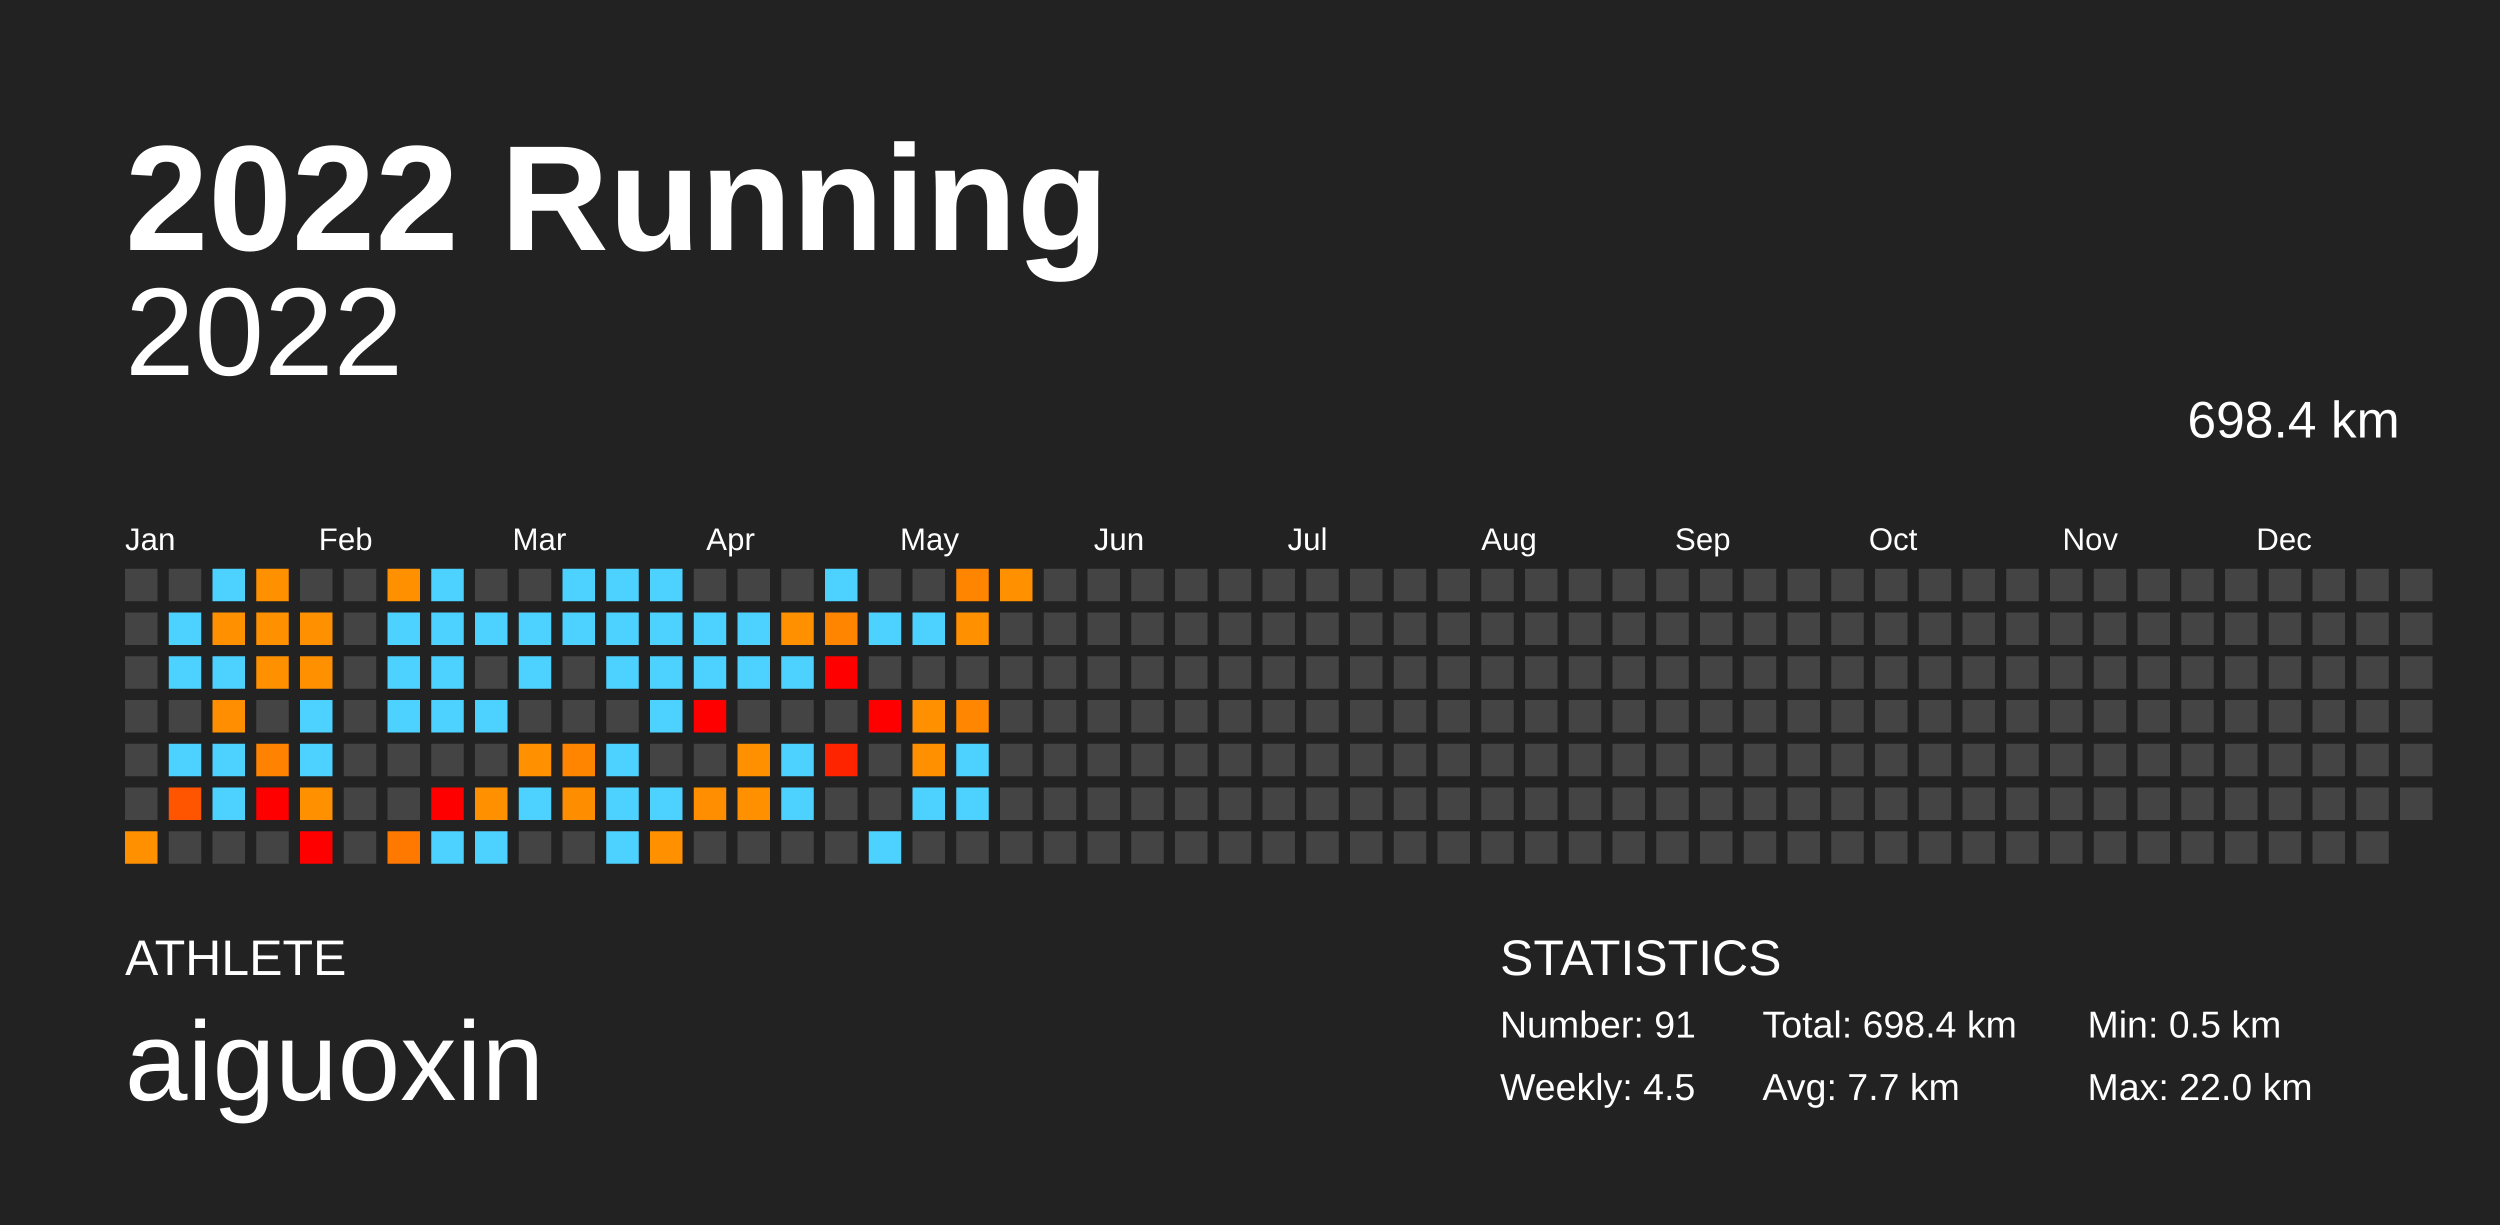
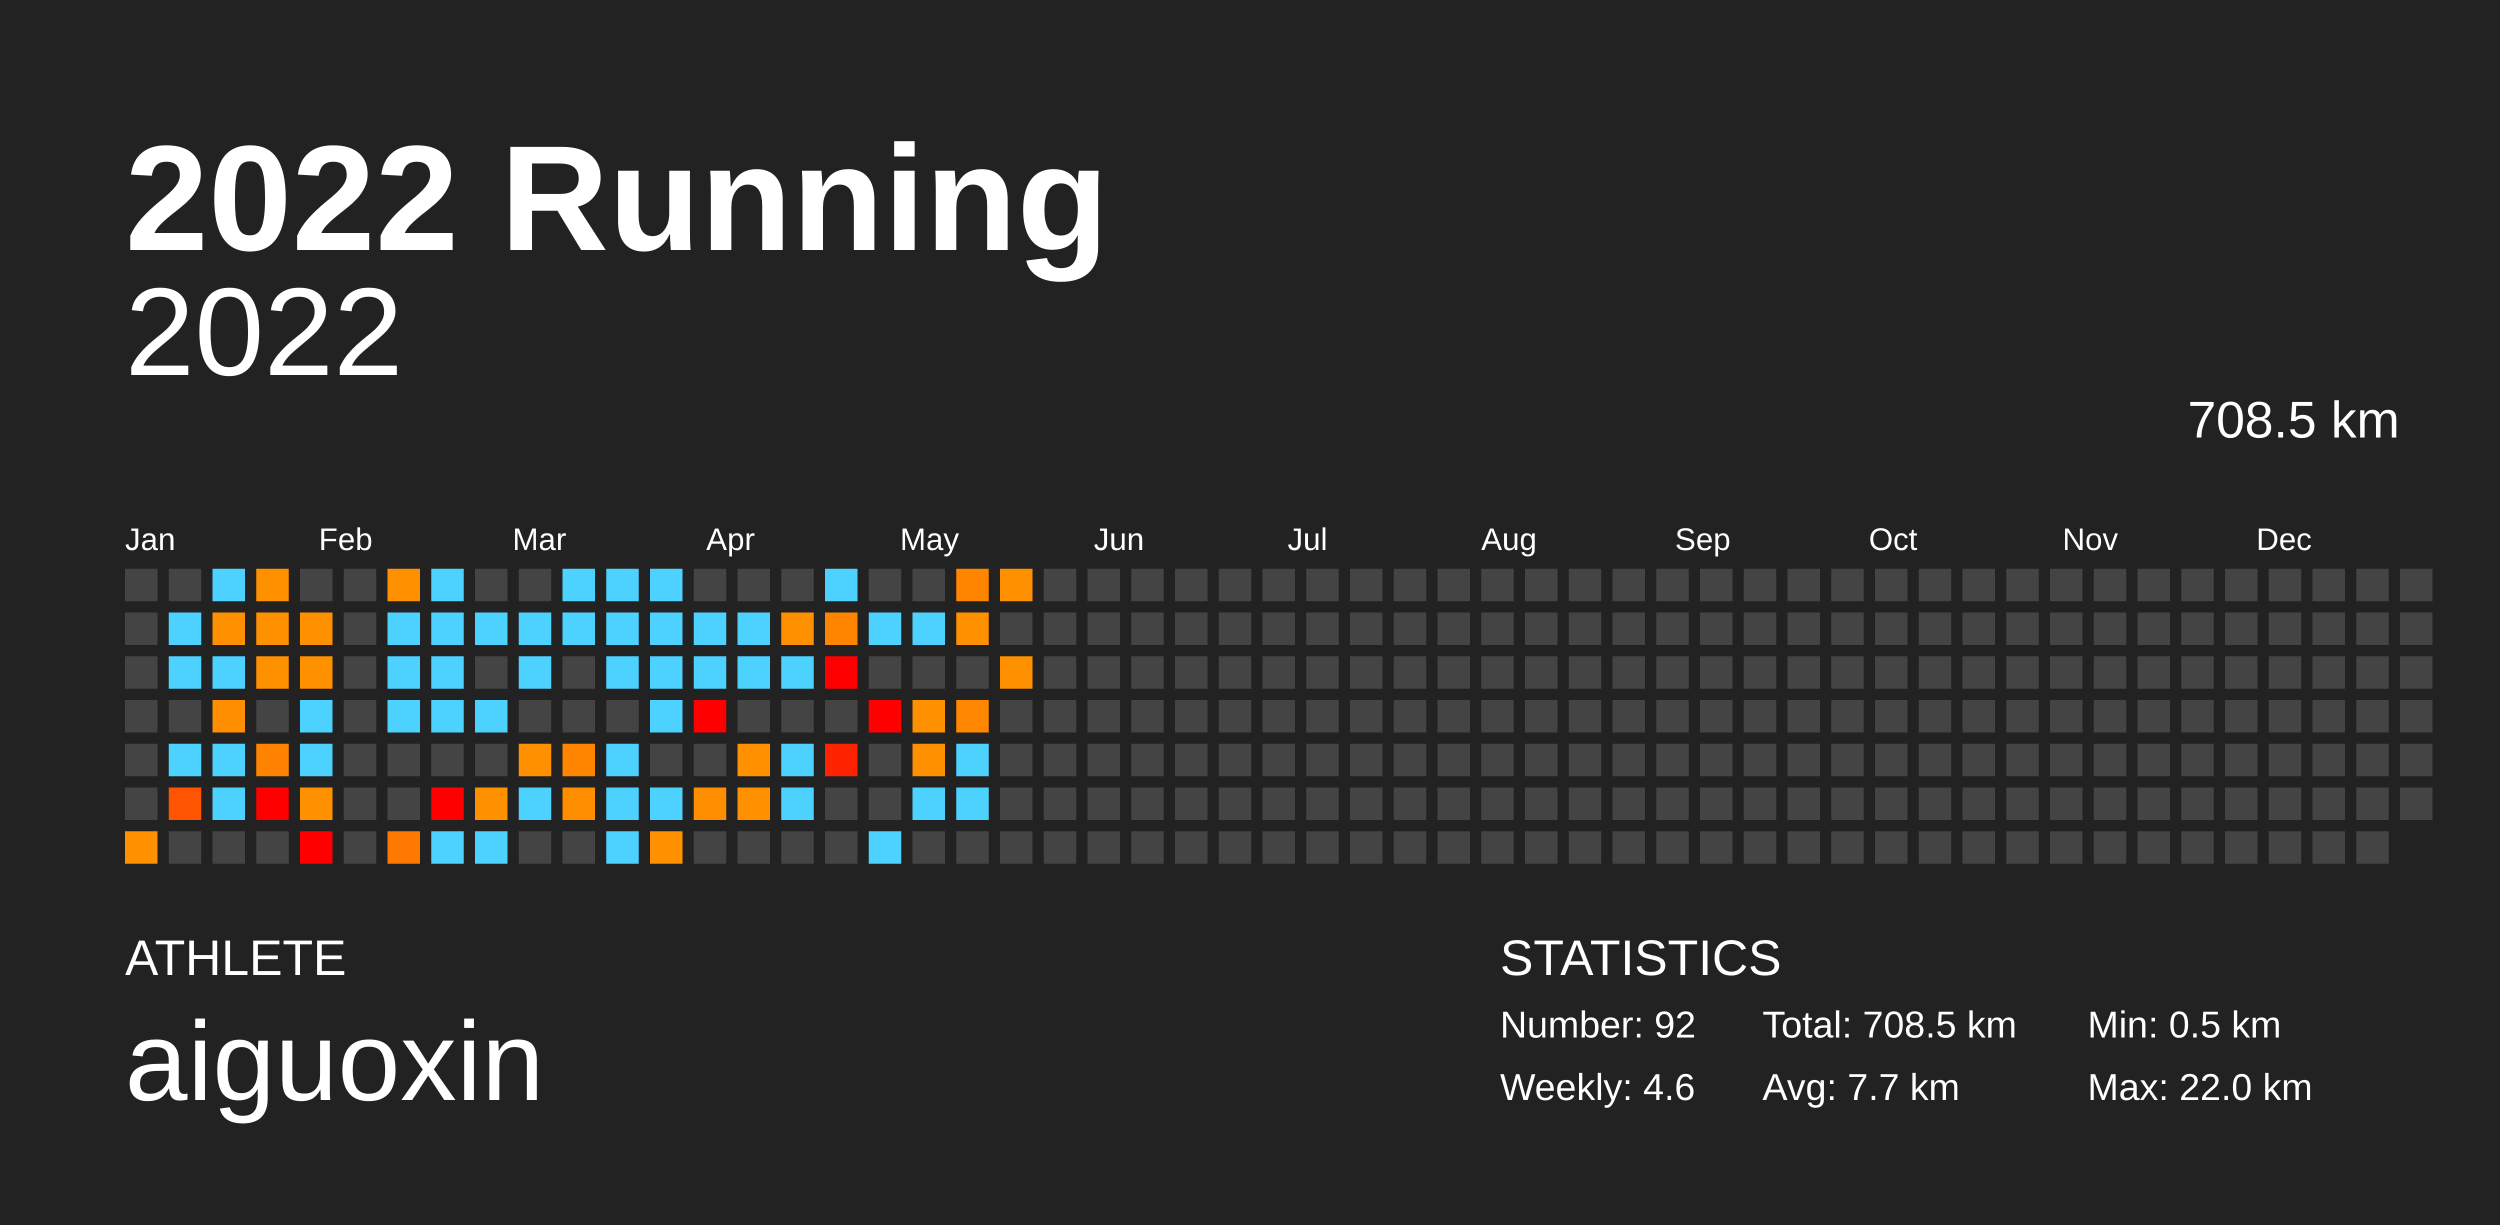
<svg xmlns="http://www.w3.org/2000/svg" baseProfile="full" height="98mm" version="1.1" viewBox="0,0,200,98" width="200mm">
  <defs />
  <rect fill="#222222" height="98" width="200" x="0" y="0" />
  <text fill="#FFFFFF" style="font-size:12px; font-family:Arial; font-weight:bold;" x="10" y="20">2022 Running</text>
  <text fill="#FFFFFF" style="font-size:4px; font-family:Arial" x="10" y="78">ATHLETE</text>
  <text fill="#FFFFFF" style="font-size:9px; font-family:Arial" x="10" y="88">aiguoxin</text>
  <text fill="#FFFFFF" style="font-size:4px; font-family:Arial" x="120" y="78">STATISTICS</text>
-   <text fill="#FFFFFF" style="font-size:3px; font-family:Arial" x="120" y="83">Number: 91</text>
-   <text fill="#FFFFFF" style="font-size:3px; font-family:Arial" x="120" y="88">Weekly: 4.5</text>
-   <text fill="#FFFFFF" style="font-size:3px; font-family:Arial" x="141" y="83">Total: 698.4 km</text>
+   <text fill="#FFFFFF" style="font-size:3px; font-family:Arial" x="120" y="83">Number: 92</text>
+   <text fill="#FFFFFF" style="font-size:3px; font-family:Arial" x="120" y="88">Weekly: 4.6</text>
+   <text fill="#FFFFFF" style="font-size:3px; font-family:Arial" x="141" y="83">Total: 708.5 km</text>
  <text fill="#FFFFFF" style="font-size:3px; font-family:Arial" x="141" y="88">Avg: 7.7 km</text>
  <text fill="#FFFFFF" style="font-size:3px; font-family:Arial" x="167" y="83">Min: 0.5 km</text>
  <text fill="#FFFFFF" style="font-size:3px; font-family:Arial" x="167" y="88">Max: 22.0 km</text>
  <text alignment-baseline="hanging" fill="#FFFFFF" style="font-size:10.0px; font-family:Arial;" x="10" y="30">2022</text>
-   <text alignment-baseline="hanging" fill="#FFFFFF" style="font-size:4.125px; font-family:Arial;" x="175" y="35">698.4 km</text>
+   <text alignment-baseline="hanging" fill="#FFFFFF" style="font-size:4.125px; font-family:Arial;" x="175" y="35">708.5 km</text>
  <text fill="#FFFFFF" style="font-size:2.5px; font-family:Arial" x="10.0" y="44">Jan</text>
  <text fill="#FFFFFF" style="font-size:2.5px; font-family:Arial" x="25.5" y="44">Feb</text>
  <text fill="#FFFFFF" style="font-size:2.5px; font-family:Arial" x="41.0" y="44">Mar</text>
  <text fill="#FFFFFF" style="font-size:2.5px; font-family:Arial" x="56.5" y="44">Apr</text>
  <text fill="#FFFFFF" style="font-size:2.5px; font-family:Arial" x="72.0" y="44">May</text>
  <text fill="#FFFFFF" style="font-size:2.5px; font-family:Arial" x="87.5" y="44">Jun</text>
  <text fill="#FFFFFF" style="font-size:2.5px; font-family:Arial" x="103.0" y="44">Jul</text>
  <text fill="#FFFFFF" style="font-size:2.5px; font-family:Arial" x="118.5" y="44">Aug</text>
  <text fill="#FFFFFF" style="font-size:2.5px; font-family:Arial" x="134.0" y="44">Sep</text>
  <text fill="#FFFFFF" style="font-size:2.5px; font-family:Arial" x="149.5" y="44">Oct</text>
  <text fill="#FFFFFF" style="font-size:2.5px; font-family:Arial" x="165.0" y="44">Nov</text>
  <text fill="#FFFFFF" style="font-size:2.5px; font-family:Arial" x="180.5" y="44">Dec</text>
  <rect fill="#444444" height="2.6" width="2.6" x="10.0" y="45.5" />
  <rect fill="#444444" height="2.6" width="2.6" x="10.0" y="49.0" />
  <rect fill="#444444" height="2.6" width="2.6" x="10.0" y="52.5" />
  <rect fill="#444444" height="2.6" width="2.6" x="10.0" y="56.0" />
  <rect fill="#444444" height="2.6" width="2.6" x="10.0" y="59.5" />
  <rect fill="#444444" height="2.6" width="2.6" x="10.0" y="63.0" />
  <rect fill="#ff9000" height="2.6" width="2.6" x="10.0" y="66.5" />
  <rect fill="#444444" height="2.6" width="2.6" x="13.5" y="45.5" />
  <rect fill="#4dd2ff" height="2.6" width="2.6" x="13.5" y="49.0" />
  <rect fill="#4dd2ff" height="2.6" width="2.6" x="13.5" y="52.5" />
  <rect fill="#444444" height="2.6" width="2.6" x="13.5" y="56.0" />
  <rect fill="#4dd2ff" height="2.6" width="2.6" x="13.5" y="59.5" />
  <rect fill="#ff5400" height="2.6" width="2.6" x="13.5" y="63.0" />
  <rect fill="#444444" height="2.6" width="2.6" x="13.5" y="66.5" />
  <rect fill="#4dd2ff" height="2.6" width="2.6" x="17.0" y="45.5" />
  <rect fill="#ff9000" height="2.6" width="2.6" x="17.0" y="49.0" />
  <rect fill="#4dd2ff" height="2.6" width="2.6" x="17.0" y="52.5" />
  <rect fill="#ff8f00" height="2.6" width="2.6" x="17.0" y="56.0" />
  <rect fill="#4dd2ff" height="2.6" width="2.6" x="17.0" y="59.5" />
  <rect fill="#4dd2ff" height="2.6" width="2.6" x="17.0" y="63.0" />
  <rect fill="#444444" height="2.6" width="2.6" x="17.0" y="66.5" />
  <rect fill="#ff9000" height="2.6" width="2.6" x="20.5" y="45.5" />
  <rect fill="#ff9000" height="2.6" width="2.6" x="20.5" y="49.0" />
  <rect fill="#ff9000" height="2.6" width="2.6" x="20.5" y="52.5" />
  <rect fill="#444444" height="2.6" width="2.6" x="20.5" y="56.0" />
  <rect fill="#ff8300" height="2.6" width="2.6" x="20.5" y="59.5" />
  <rect fill="red" height="2.6" width="2.6" x="20.5" y="63.0" />
  <rect fill="#444444" height="2.6" width="2.6" x="20.5" y="66.5" />
  <rect fill="#444444" height="2.6" width="2.6" x="24.0" y="45.5" />
  <rect fill="#ff9000" height="2.6" width="2.6" x="24.0" y="49.0" />
  <rect fill="#ff9000" height="2.6" width="2.6" x="24.0" y="52.5" />
  <rect fill="#4dd2ff" height="2.6" width="2.6" x="24.0" y="56.0" />
  <rect fill="#4dd2ff" height="2.6" width="2.6" x="24.0" y="59.5" />
  <rect fill="#ff9000" height="2.6" width="2.6" x="24.0" y="63.0" />
  <rect fill="red" height="2.6" width="2.6" x="24.0" y="66.5" />
  <rect fill="#444444" height="2.6" width="2.6" x="27.5" y="45.5" />
  <rect fill="#444444" height="2.6" width="2.6" x="27.5" y="49.0" />
  <rect fill="#444444" height="2.6" width="2.6" x="27.5" y="52.5" />
  <rect fill="#444444" height="2.6" width="2.6" x="27.5" y="56.0" />
  <rect fill="#444444" height="2.6" width="2.6" x="27.5" y="59.5" />
  <rect fill="#444444" height="2.6" width="2.6" x="27.5" y="63.0" />
  <rect fill="#444444" height="2.6" width="2.6" x="27.5" y="66.5" />
  <rect fill="#ff9000" height="2.6" width="2.6" x="31.0" y="45.5" />
  <rect fill="#4dd2ff" height="2.6" width="2.6" x="31.0" y="49.0" />
  <rect fill="#4dd2ff" height="2.6" width="2.6" x="31.0" y="52.5" />
  <rect fill="#4dd2ff" height="2.6" width="2.6" x="31.0" y="56.0" />
  <rect fill="#444444" height="2.6" width="2.6" x="31.0" y="59.5" />
  <rect fill="#444444" height="2.6" width="2.6" x="31.0" y="63.0" />
  <rect fill="#ff7800" height="2.6" width="2.6" x="31.0" y="66.5" />
  <rect fill="#4dd2ff" height="2.6" width="2.6" x="34.5" y="45.5" />
  <rect fill="#4dd2ff" height="2.6" width="2.6" x="34.5" y="49.0" />
  <rect fill="#4dd2ff" height="2.6" width="2.6" x="34.5" y="52.5" />
  <rect fill="#4dd2ff" height="2.6" width="2.6" x="34.5" y="56.0" />
  <rect fill="#444444" height="2.6" width="2.6" x="34.5" y="59.5" />
  <rect fill="red" height="2.6" width="2.6" x="34.5" y="63.0" />
  <rect fill="#4dd2ff" height="2.6" width="2.6" x="34.5" y="66.5" />
  <rect fill="#444444" height="2.6" width="2.6" x="38.0" y="45.5" />
  <rect fill="#4dd2ff" height="2.6" width="2.6" x="38.0" y="49.0" />
  <rect fill="#444444" height="2.6" width="2.6" x="38.0" y="52.5" />
  <rect fill="#4dd2ff" height="2.6" width="2.6" x="38.0" y="56.0" />
  <rect fill="#444444" height="2.6" width="2.6" x="38.0" y="59.5" />
  <rect fill="#ff9000" height="2.6" width="2.6" x="38.0" y="63.0" />
  <rect fill="#4dd2ff" height="2.6" width="2.6" x="38.0" y="66.5" />
  <rect fill="#444444" height="2.6" width="2.6" x="41.5" y="45.5" />
  <rect fill="#4dd2ff" height="2.6" width="2.6" x="41.5" y="49.0" />
  <rect fill="#4dd2ff" height="2.6" width="2.6" x="41.5" y="52.5" />
  <rect fill="#444444" height="2.6" width="2.6" x="41.5" y="56.0" />
  <rect fill="#ff9000" height="2.6" width="2.6" x="41.5" y="59.5" />
  <rect fill="#4dd2ff" height="2.6" width="2.6" x="41.5" y="63.0" />
  <rect fill="#444444" height="2.6" width="2.6" x="41.5" y="66.5" />
  <rect fill="#4dd2ff" height="2.6" width="2.6" x="45.0" y="45.5" />
  <rect fill="#4dd2ff" height="2.6" width="2.6" x="45.0" y="49.0" />
  <rect fill="#444444" height="2.6" width="2.6" x="45.0" y="52.5" />
  <rect fill="#444444" height="2.6" width="2.6" x="45.0" y="56.0" />
  <rect fill="#ff8400" height="2.6" width="2.6" x="45.0" y="59.5" />
  <rect fill="#ff8d00" height="2.6" width="2.6" x="45.0" y="63.0" />
  <rect fill="#444444" height="2.6" width="2.6" x="45.0" y="66.5" />
  <rect fill="#4dd2ff" height="2.6" width="2.6" x="48.5" y="45.5" />
  <rect fill="#4dd2ff" height="2.6" width="2.6" x="48.5" y="49.0" />
  <rect fill="#4dd2ff" height="2.6" width="2.6" x="48.5" y="52.5" />
  <rect fill="#444444" height="2.6" width="2.6" x="48.5" y="56.0" />
  <rect fill="#4dd2ff" height="2.6" width="2.6" x="48.5" y="59.5" />
  <rect fill="#4dd2ff" height="2.6" width="2.6" x="48.5" y="63.0" />
  <rect fill="#4dd2ff" height="2.6" width="2.6" x="48.5" y="66.5" />
  <rect fill="#4dd2ff" height="2.6" width="2.6" x="52.0" y="45.5" />
  <rect fill="#4dd2ff" height="2.6" width="2.6" x="52.0" y="49.0" />
  <rect fill="#4dd2ff" height="2.6" width="2.6" x="52.0" y="52.5" />
  <rect fill="#4dd2ff" height="2.6" width="2.6" x="52.0" y="56.0" />
  <rect fill="#444444" height="2.6" width="2.6" x="52.0" y="59.5" />
  <rect fill="#4dd2ff" height="2.6" width="2.6" x="52.0" y="63.0" />
  <rect fill="#ff9000" height="2.6" width="2.6" x="52.0" y="66.5" />
  <rect fill="#444444" height="2.6" width="2.6" x="55.5" y="45.5" />
  <rect fill="#4dd2ff" height="2.6" width="2.6" x="55.5" y="49.0" />
  <rect fill="#4dd2ff" height="2.6" width="2.6" x="55.5" y="52.5" />
  <rect fill="red" height="2.6" width="2.6" x="55.5" y="56.0" />
  <rect fill="#444444" height="2.6" width="2.6" x="55.5" y="59.5" />
  <rect fill="#ff8e00" height="2.6" width="2.6" x="55.5" y="63.0" />
  <rect fill="#444444" height="2.6" width="2.6" x="55.5" y="66.5" />
  <rect fill="#444444" height="2.6" width="2.6" x="59.0" y="45.5" />
  <rect fill="#4dd2ff" height="2.6" width="2.6" x="59.0" y="49.0" />
  <rect fill="#4dd2ff" height="2.6" width="2.6" x="59.0" y="52.5" />
  <rect fill="#444444" height="2.6" width="2.6" x="59.0" y="56.0" />
  <rect fill="#ff9000" height="2.6" width="2.6" x="59.0" y="59.5" />
  <rect fill="#ff9000" height="2.6" width="2.6" x="59.0" y="63.0" />
  <rect fill="#444444" height="2.6" width="2.6" x="59.0" y="66.5" />
  <rect fill="#444444" height="2.6" width="2.6" x="62.5" y="45.5" />
  <rect fill="#ff9000" height="2.6" width="2.6" x="62.5" y="49.0" />
  <rect fill="#4dd2ff" height="2.6" width="2.6" x="62.5" y="52.5" />
  <rect fill="#444444" height="2.6" width="2.6" x="62.5" y="56.0" />
  <rect fill="#4dd2ff" height="2.6" width="2.6" x="62.5" y="59.5" />
  <rect fill="#4dd2ff" height="2.6" width="2.6" x="62.5" y="63.0" />
  <rect fill="#444444" height="2.6" width="2.6" x="62.5" y="66.5" />
  <rect fill="#4dd2ff" height="2.6" width="2.6" x="66.0" y="45.5" />
  <rect fill="#ff8400" height="2.6" width="2.6" x="66.0" y="49.0" />
  <rect fill="red" height="2.6" width="2.6" x="66.0" y="52.5" />
  <rect fill="#444444" height="2.6" width="2.6" x="66.0" y="56.0" />
  <rect fill="#ff2400" height="2.6" width="2.6" x="66.0" y="59.5" />
  <rect fill="#444444" height="2.6" width="2.6" x="66.0" y="63.0" />
  <rect fill="#444444" height="2.6" width="2.6" x="66.0" y="66.5" />
  <rect fill="#444444" height="2.6" width="2.6" x="69.5" y="45.5" />
  <rect fill="#4dd2ff" height="2.6" width="2.6" x="69.5" y="49.0" />
  <rect fill="#444444" height="2.6" width="2.6" x="69.5" y="52.5" />
  <rect fill="red" height="2.6" width="2.6" x="69.5" y="56.0" />
  <rect fill="#444444" height="2.6" width="2.6" x="69.5" y="59.5" />
  <rect fill="#444444" height="2.6" width="2.6" x="69.5" y="63.0" />
  <rect fill="#4dd2ff" height="2.6" width="2.6" x="69.5" y="66.5" />
  <rect fill="#444444" height="2.6" width="2.6" x="73.0" y="45.5" />
  <rect fill="#4dd2ff" height="2.6" width="2.6" x="73.0" y="49.0" />
  <rect fill="#444444" height="2.6" width="2.6" x="73.0" y="52.5" />
  <rect fill="#ff9000" height="2.6" width="2.6" x="73.0" y="56.0" />
  <rect fill="#ff9000" height="2.6" width="2.6" x="73.0" y="59.5" />
  <rect fill="#4dd2ff" height="2.6" width="2.6" x="73.0" y="63.0" />
  <rect fill="#444444" height="2.6" width="2.6" x="73.0" y="66.5" />
  <rect fill="#ff8400" height="2.6" width="2.6" x="76.5" y="45.5" />
  <rect fill="#ff9000" height="2.6" width="2.6" x="76.5" y="49.0" />
  <rect fill="#444444" height="2.6" width="2.6" x="76.5" y="52.5" />
  <rect fill="#ff8600" height="2.6" width="2.6" x="76.5" y="56.0" />
  <rect fill="#4dd2ff" height="2.6" width="2.6" x="76.5" y="59.5" />
  <rect fill="#4dd2ff" height="2.6" width="2.6" x="76.5" y="63.0" />
  <rect fill="#444444" height="2.6" width="2.6" x="76.5" y="66.5" />
  <rect fill="#ff9000" height="2.6" width="2.6" x="80.0" y="45.5" />
  <rect fill="#444444" height="2.6" width="2.6" x="80.0" y="49.0" />
-   <rect fill="#444444" height="2.6" width="2.6" x="80.0" y="52.5" />
+   <rect fill="#ff9000" height="2.6" width="2.6" x="80.0" y="52.5" />
  <rect fill="#444444" height="2.6" width="2.6" x="80.0" y="56.0" />
  <rect fill="#444444" height="2.6" width="2.6" x="80.0" y="59.5" />
  <rect fill="#444444" height="2.6" width="2.6" x="80.0" y="63.0" />
  <rect fill="#444444" height="2.6" width="2.6" x="80.0" y="66.5" />
  <rect fill="#444444" height="2.6" width="2.6" x="83.5" y="45.5" />
  <rect fill="#444444" height="2.6" width="2.6" x="83.5" y="49.0" />
  <rect fill="#444444" height="2.6" width="2.6" x="83.5" y="52.5" />
  <rect fill="#444444" height="2.6" width="2.6" x="83.5" y="56.0" />
  <rect fill="#444444" height="2.6" width="2.6" x="83.5" y="59.5" />
  <rect fill="#444444" height="2.6" width="2.6" x="83.5" y="63.0" />
  <rect fill="#444444" height="2.6" width="2.6" x="83.5" y="66.5" />
  <rect fill="#444444" height="2.6" width="2.6" x="87.0" y="45.5" />
  <rect fill="#444444" height="2.6" width="2.6" x="87.0" y="49.0" />
  <rect fill="#444444" height="2.6" width="2.6" x="87.0" y="52.5" />
  <rect fill="#444444" height="2.6" width="2.6" x="87.0" y="56.0" />
  <rect fill="#444444" height="2.6" width="2.6" x="87.0" y="59.5" />
  <rect fill="#444444" height="2.6" width="2.6" x="87.0" y="63.0" />
  <rect fill="#444444" height="2.6" width="2.6" x="87.0" y="66.5" />
  <rect fill="#444444" height="2.6" width="2.6" x="90.5" y="45.5" />
  <rect fill="#444444" height="2.6" width="2.6" x="90.5" y="49.0" />
  <rect fill="#444444" height="2.6" width="2.6" x="90.5" y="52.5" />
  <rect fill="#444444" height="2.6" width="2.6" x="90.5" y="56.0" />
  <rect fill="#444444" height="2.6" width="2.6" x="90.5" y="59.5" />
  <rect fill="#444444" height="2.6" width="2.6" x="90.5" y="63.0" />
  <rect fill="#444444" height="2.6" width="2.6" x="90.5" y="66.5" />
  <rect fill="#444444" height="2.6" width="2.6" x="94.0" y="45.5" />
  <rect fill="#444444" height="2.6" width="2.6" x="94.0" y="49.0" />
  <rect fill="#444444" height="2.6" width="2.6" x="94.0" y="52.5" />
  <rect fill="#444444" height="2.6" width="2.6" x="94.0" y="56.0" />
  <rect fill="#444444" height="2.6" width="2.6" x="94.0" y="59.5" />
  <rect fill="#444444" height="2.6" width="2.6" x="94.0" y="63.0" />
  <rect fill="#444444" height="2.6" width="2.6" x="94.0" y="66.5" />
  <rect fill="#444444" height="2.6" width="2.6" x="97.5" y="45.5" />
  <rect fill="#444444" height="2.6" width="2.6" x="97.5" y="49.0" />
  <rect fill="#444444" height="2.6" width="2.6" x="97.5" y="52.5" />
  <rect fill="#444444" height="2.6" width="2.6" x="97.5" y="56.0" />
  <rect fill="#444444" height="2.6" width="2.6" x="97.5" y="59.5" />
  <rect fill="#444444" height="2.6" width="2.6" x="97.5" y="63.0" />
  <rect fill="#444444" height="2.6" width="2.6" x="97.5" y="66.5" />
  <rect fill="#444444" height="2.6" width="2.6" x="101.0" y="45.5" />
  <rect fill="#444444" height="2.6" width="2.6" x="101.0" y="49.0" />
  <rect fill="#444444" height="2.6" width="2.6" x="101.0" y="52.5" />
  <rect fill="#444444" height="2.6" width="2.6" x="101.0" y="56.0" />
  <rect fill="#444444" height="2.6" width="2.6" x="101.0" y="59.5" />
  <rect fill="#444444" height="2.6" width="2.6" x="101.0" y="63.0" />
  <rect fill="#444444" height="2.6" width="2.6" x="101.0" y="66.5" />
  <rect fill="#444444" height="2.6" width="2.6" x="104.5" y="45.5" />
  <rect fill="#444444" height="2.6" width="2.6" x="104.5" y="49.0" />
  <rect fill="#444444" height="2.6" width="2.6" x="104.5" y="52.5" />
  <rect fill="#444444" height="2.6" width="2.6" x="104.5" y="56.0" />
  <rect fill="#444444" height="2.6" width="2.6" x="104.5" y="59.5" />
  <rect fill="#444444" height="2.6" width="2.6" x="104.5" y="63.0" />
  <rect fill="#444444" height="2.6" width="2.6" x="104.5" y="66.5" />
  <rect fill="#444444" height="2.6" width="2.6" x="108.0" y="45.5" />
  <rect fill="#444444" height="2.6" width="2.6" x="108.0" y="49.0" />
  <rect fill="#444444" height="2.6" width="2.6" x="108.0" y="52.5" />
  <rect fill="#444444" height="2.6" width="2.6" x="108.0" y="56.0" />
  <rect fill="#444444" height="2.6" width="2.6" x="108.0" y="59.5" />
  <rect fill="#444444" height="2.6" width="2.6" x="108.0" y="63.0" />
  <rect fill="#444444" height="2.6" width="2.6" x="108.0" y="66.5" />
  <rect fill="#444444" height="2.6" width="2.6" x="111.5" y="45.5" />
  <rect fill="#444444" height="2.6" width="2.6" x="111.5" y="49.0" />
  <rect fill="#444444" height="2.6" width="2.6" x="111.5" y="52.5" />
  <rect fill="#444444" height="2.6" width="2.6" x="111.5" y="56.0" />
  <rect fill="#444444" height="2.6" width="2.6" x="111.5" y="59.5" />
  <rect fill="#444444" height="2.6" width="2.6" x="111.5" y="63.0" />
  <rect fill="#444444" height="2.6" width="2.6" x="111.5" y="66.5" />
  <rect fill="#444444" height="2.6" width="2.6" x="115.0" y="45.5" />
  <rect fill="#444444" height="2.6" width="2.6" x="115.0" y="49.0" />
  <rect fill="#444444" height="2.6" width="2.6" x="115.0" y="52.5" />
  <rect fill="#444444" height="2.6" width="2.6" x="115.0" y="56.0" />
  <rect fill="#444444" height="2.6" width="2.6" x="115.0" y="59.5" />
  <rect fill="#444444" height="2.6" width="2.6" x="115.0" y="63.0" />
  <rect fill="#444444" height="2.6" width="2.6" x="115.0" y="66.5" />
  <rect fill="#444444" height="2.6" width="2.6" x="118.5" y="45.5" />
  <rect fill="#444444" height="2.6" width="2.6" x="118.5" y="49.0" />
  <rect fill="#444444" height="2.6" width="2.6" x="118.5" y="52.5" />
  <rect fill="#444444" height="2.6" width="2.6" x="118.5" y="56.0" />
  <rect fill="#444444" height="2.6" width="2.6" x="118.5" y="59.5" />
  <rect fill="#444444" height="2.6" width="2.6" x="118.5" y="63.0" />
  <rect fill="#444444" height="2.6" width="2.6" x="118.5" y="66.5" />
  <rect fill="#444444" height="2.6" width="2.6" x="122.0" y="45.5" />
  <rect fill="#444444" height="2.6" width="2.6" x="122.0" y="49.0" />
  <rect fill="#444444" height="2.6" width="2.6" x="122.0" y="52.5" />
  <rect fill="#444444" height="2.6" width="2.6" x="122.0" y="56.0" />
  <rect fill="#444444" height="2.6" width="2.6" x="122.0" y="59.5" />
  <rect fill="#444444" height="2.6" width="2.6" x="122.0" y="63.0" />
  <rect fill="#444444" height="2.6" width="2.6" x="122.0" y="66.5" />
  <rect fill="#444444" height="2.6" width="2.6" x="125.5" y="45.5" />
  <rect fill="#444444" height="2.6" width="2.6" x="125.5" y="49.0" />
  <rect fill="#444444" height="2.6" width="2.6" x="125.5" y="52.5" />
  <rect fill="#444444" height="2.6" width="2.6" x="125.5" y="56.0" />
  <rect fill="#444444" height="2.6" width="2.6" x="125.5" y="59.5" />
  <rect fill="#444444" height="2.6" width="2.6" x="125.5" y="63.0" />
  <rect fill="#444444" height="2.6" width="2.6" x="125.5" y="66.5" />
  <rect fill="#444444" height="2.6" width="2.6" x="129.0" y="45.5" />
  <rect fill="#444444" height="2.6" width="2.6" x="129.0" y="49.0" />
  <rect fill="#444444" height="2.6" width="2.6" x="129.0" y="52.5" />
  <rect fill="#444444" height="2.6" width="2.6" x="129.0" y="56.0" />
  <rect fill="#444444" height="2.6" width="2.6" x="129.0" y="59.5" />
  <rect fill="#444444" height="2.6" width="2.6" x="129.0" y="63.0" />
  <rect fill="#444444" height="2.6" width="2.6" x="129.0" y="66.5" />
  <rect fill="#444444" height="2.6" width="2.6" x="132.5" y="45.5" />
  <rect fill="#444444" height="2.6" width="2.6" x="132.5" y="49.0" />
  <rect fill="#444444" height="2.6" width="2.6" x="132.5" y="52.5" />
  <rect fill="#444444" height="2.6" width="2.6" x="132.5" y="56.0" />
  <rect fill="#444444" height="2.6" width="2.6" x="132.5" y="59.5" />
  <rect fill="#444444" height="2.6" width="2.6" x="132.5" y="63.0" />
  <rect fill="#444444" height="2.6" width="2.6" x="132.5" y="66.5" />
  <rect fill="#444444" height="2.6" width="2.6" x="136.0" y="45.5" />
  <rect fill="#444444" height="2.6" width="2.6" x="136.0" y="49.0" />
  <rect fill="#444444" height="2.6" width="2.6" x="136.0" y="52.5" />
  <rect fill="#444444" height="2.6" width="2.6" x="136.0" y="56.0" />
  <rect fill="#444444" height="2.6" width="2.6" x="136.0" y="59.5" />
  <rect fill="#444444" height="2.6" width="2.6" x="136.0" y="63.0" />
  <rect fill="#444444" height="2.6" width="2.6" x="136.0" y="66.5" />
  <rect fill="#444444" height="2.6" width="2.6" x="139.5" y="45.5" />
  <rect fill="#444444" height="2.6" width="2.6" x="139.5" y="49.0" />
  <rect fill="#444444" height="2.6" width="2.6" x="139.5" y="52.5" />
  <rect fill="#444444" height="2.6" width="2.6" x="139.5" y="56.0" />
  <rect fill="#444444" height="2.6" width="2.6" x="139.5" y="59.5" />
  <rect fill="#444444" height="2.6" width="2.6" x="139.5" y="63.0" />
  <rect fill="#444444" height="2.6" width="2.6" x="139.5" y="66.5" />
  <rect fill="#444444" height="2.6" width="2.6" x="143.0" y="45.5" />
  <rect fill="#444444" height="2.6" width="2.6" x="143.0" y="49.0" />
  <rect fill="#444444" height="2.6" width="2.6" x="143.0" y="52.5" />
  <rect fill="#444444" height="2.6" width="2.6" x="143.0" y="56.0" />
  <rect fill="#444444" height="2.6" width="2.6" x="143.0" y="59.5" />
  <rect fill="#444444" height="2.6" width="2.6" x="143.0" y="63.0" />
  <rect fill="#444444" height="2.6" width="2.6" x="143.0" y="66.5" />
  <rect fill="#444444" height="2.6" width="2.6" x="146.5" y="45.5" />
  <rect fill="#444444" height="2.6" width="2.6" x="146.5" y="49.0" />
  <rect fill="#444444" height="2.6" width="2.6" x="146.5" y="52.5" />
  <rect fill="#444444" height="2.6" width="2.6" x="146.5" y="56.0" />
  <rect fill="#444444" height="2.6" width="2.6" x="146.5" y="59.5" />
  <rect fill="#444444" height="2.6" width="2.6" x="146.5" y="63.0" />
  <rect fill="#444444" height="2.6" width="2.6" x="146.5" y="66.5" />
  <rect fill="#444444" height="2.6" width="2.6" x="150.0" y="45.5" />
  <rect fill="#444444" height="2.6" width="2.6" x="150.0" y="49.0" />
  <rect fill="#444444" height="2.6" width="2.6" x="150.0" y="52.5" />
  <rect fill="#444444" height="2.6" width="2.6" x="150.0" y="56.0" />
  <rect fill="#444444" height="2.6" width="2.6" x="150.0" y="59.5" />
  <rect fill="#444444" height="2.6" width="2.6" x="150.0" y="63.0" />
  <rect fill="#444444" height="2.6" width="2.6" x="150.0" y="66.5" />
  <rect fill="#444444" height="2.6" width="2.6" x="153.5" y="45.5" />
  <rect fill="#444444" height="2.6" width="2.6" x="153.5" y="49.0" />
  <rect fill="#444444" height="2.6" width="2.6" x="153.5" y="52.5" />
  <rect fill="#444444" height="2.6" width="2.6" x="153.5" y="56.0" />
  <rect fill="#444444" height="2.6" width="2.6" x="153.5" y="59.5" />
  <rect fill="#444444" height="2.6" width="2.6" x="153.5" y="63.0" />
  <rect fill="#444444" height="2.6" width="2.6" x="153.5" y="66.5" />
  <rect fill="#444444" height="2.6" width="2.6" x="157.0" y="45.5" />
  <rect fill="#444444" height="2.6" width="2.6" x="157.0" y="49.0" />
  <rect fill="#444444" height="2.6" width="2.6" x="157.0" y="52.5" />
  <rect fill="#444444" height="2.6" width="2.6" x="157.0" y="56.0" />
  <rect fill="#444444" height="2.6" width="2.6" x="157.0" y="59.5" />
  <rect fill="#444444" height="2.6" width="2.6" x="157.0" y="63.0" />
  <rect fill="#444444" height="2.6" width="2.6" x="157.0" y="66.5" />
  <rect fill="#444444" height="2.6" width="2.6" x="160.5" y="45.5" />
  <rect fill="#444444" height="2.6" width="2.6" x="160.5" y="49.0" />
  <rect fill="#444444" height="2.6" width="2.6" x="160.5" y="52.5" />
  <rect fill="#444444" height="2.6" width="2.6" x="160.5" y="56.0" />
  <rect fill="#444444" height="2.6" width="2.6" x="160.5" y="59.5" />
  <rect fill="#444444" height="2.6" width="2.6" x="160.5" y="63.0" />
  <rect fill="#444444" height="2.6" width="2.6" x="160.5" y="66.5" />
  <rect fill="#444444" height="2.6" width="2.6" x="164.0" y="45.5" />
  <rect fill="#444444" height="2.6" width="2.6" x="164.0" y="49.0" />
  <rect fill="#444444" height="2.6" width="2.6" x="164.0" y="52.5" />
  <rect fill="#444444" height="2.6" width="2.6" x="164.0" y="56.0" />
  <rect fill="#444444" height="2.6" width="2.6" x="164.0" y="59.5" />
  <rect fill="#444444" height="2.6" width="2.6" x="164.0" y="63.0" />
  <rect fill="#444444" height="2.6" width="2.6" x="164.0" y="66.5" />
  <rect fill="#444444" height="2.6" width="2.6" x="167.5" y="45.5" />
  <rect fill="#444444" height="2.6" width="2.6" x="167.5" y="49.0" />
  <rect fill="#444444" height="2.6" width="2.6" x="167.5" y="52.5" />
  <rect fill="#444444" height="2.6" width="2.6" x="167.5" y="56.0" />
  <rect fill="#444444" height="2.6" width="2.6" x="167.5" y="59.5" />
  <rect fill="#444444" height="2.6" width="2.6" x="167.5" y="63.0" />
  <rect fill="#444444" height="2.6" width="2.6" x="167.5" y="66.5" />
  <rect fill="#444444" height="2.6" width="2.6" x="171.0" y="45.5" />
  <rect fill="#444444" height="2.6" width="2.6" x="171.0" y="49.0" />
  <rect fill="#444444" height="2.6" width="2.6" x="171.0" y="52.5" />
  <rect fill="#444444" height="2.6" width="2.6" x="171.0" y="56.0" />
  <rect fill="#444444" height="2.6" width="2.6" x="171.0" y="59.5" />
  <rect fill="#444444" height="2.6" width="2.6" x="171.0" y="63.0" />
  <rect fill="#444444" height="2.6" width="2.6" x="171.0" y="66.5" />
  <rect fill="#444444" height="2.6" width="2.6" x="174.5" y="45.5" />
  <rect fill="#444444" height="2.6" width="2.6" x="174.5" y="49.0" />
  <rect fill="#444444" height="2.6" width="2.6" x="174.5" y="52.5" />
  <rect fill="#444444" height="2.6" width="2.6" x="174.5" y="56.0" />
  <rect fill="#444444" height="2.6" width="2.6" x="174.5" y="59.5" />
  <rect fill="#444444" height="2.6" width="2.6" x="174.5" y="63.0" />
  <rect fill="#444444" height="2.6" width="2.6" x="174.5" y="66.5" />
  <rect fill="#444444" height="2.6" width="2.6" x="178.0" y="45.5" />
  <rect fill="#444444" height="2.6" width="2.6" x="178.0" y="49.0" />
  <rect fill="#444444" height="2.6" width="2.6" x="178.0" y="52.5" />
  <rect fill="#444444" height="2.6" width="2.6" x="178.0" y="56.0" />
  <rect fill="#444444" height="2.6" width="2.6" x="178.0" y="59.5" />
  <rect fill="#444444" height="2.6" width="2.6" x="178.0" y="63.0" />
  <rect fill="#444444" height="2.6" width="2.6" x="178.0" y="66.5" />
  <rect fill="#444444" height="2.6" width="2.6" x="181.5" y="45.5" />
  <rect fill="#444444" height="2.6" width="2.6" x="181.5" y="49.0" />
  <rect fill="#444444" height="2.6" width="2.6" x="181.5" y="52.5" />
  <rect fill="#444444" height="2.6" width="2.6" x="181.5" y="56.0" />
  <rect fill="#444444" height="2.6" width="2.6" x="181.5" y="59.5" />
  <rect fill="#444444" height="2.6" width="2.6" x="181.5" y="63.0" />
  <rect fill="#444444" height="2.6" width="2.6" x="181.5" y="66.5" />
  <rect fill="#444444" height="2.6" width="2.6" x="185.0" y="45.5" />
  <rect fill="#444444" height="2.6" width="2.6" x="185.0" y="49.0" />
  <rect fill="#444444" height="2.6" width="2.6" x="185.0" y="52.5" />
  <rect fill="#444444" height="2.6" width="2.6" x="185.0" y="56.0" />
  <rect fill="#444444" height="2.6" width="2.6" x="185.0" y="59.5" />
  <rect fill="#444444" height="2.6" width="2.6" x="185.0" y="63.0" />
  <rect fill="#444444" height="2.6" width="2.6" x="185.0" y="66.5" />
  <rect fill="#444444" height="2.6" width="2.6" x="188.5" y="45.5" />
  <rect fill="#444444" height="2.6" width="2.6" x="188.5" y="49.0" />
  <rect fill="#444444" height="2.6" width="2.6" x="188.5" y="52.5" />
  <rect fill="#444444" height="2.6" width="2.6" x="188.5" y="56.0" />
  <rect fill="#444444" height="2.6" width="2.6" x="188.5" y="59.5" />
  <rect fill="#444444" height="2.6" width="2.6" x="188.5" y="63.0" />
  <rect fill="#444444" height="2.6" width="2.6" x="188.5" y="66.5" />
  <rect fill="#444444" height="2.6" width="2.6" x="192.0" y="45.5" />
  <rect fill="#444444" height="2.6" width="2.6" x="192.0" y="49.0" />
  <rect fill="#444444" height="2.6" width="2.6" x="192.0" y="52.5" />
  <rect fill="#444444" height="2.6" width="2.6" x="192.0" y="56.0" />
  <rect fill="#444444" height="2.6" width="2.6" x="192.0" y="59.5" />
  <rect fill="#444444" height="2.6" width="2.6" x="192.0" y="63.0" />
</svg>
